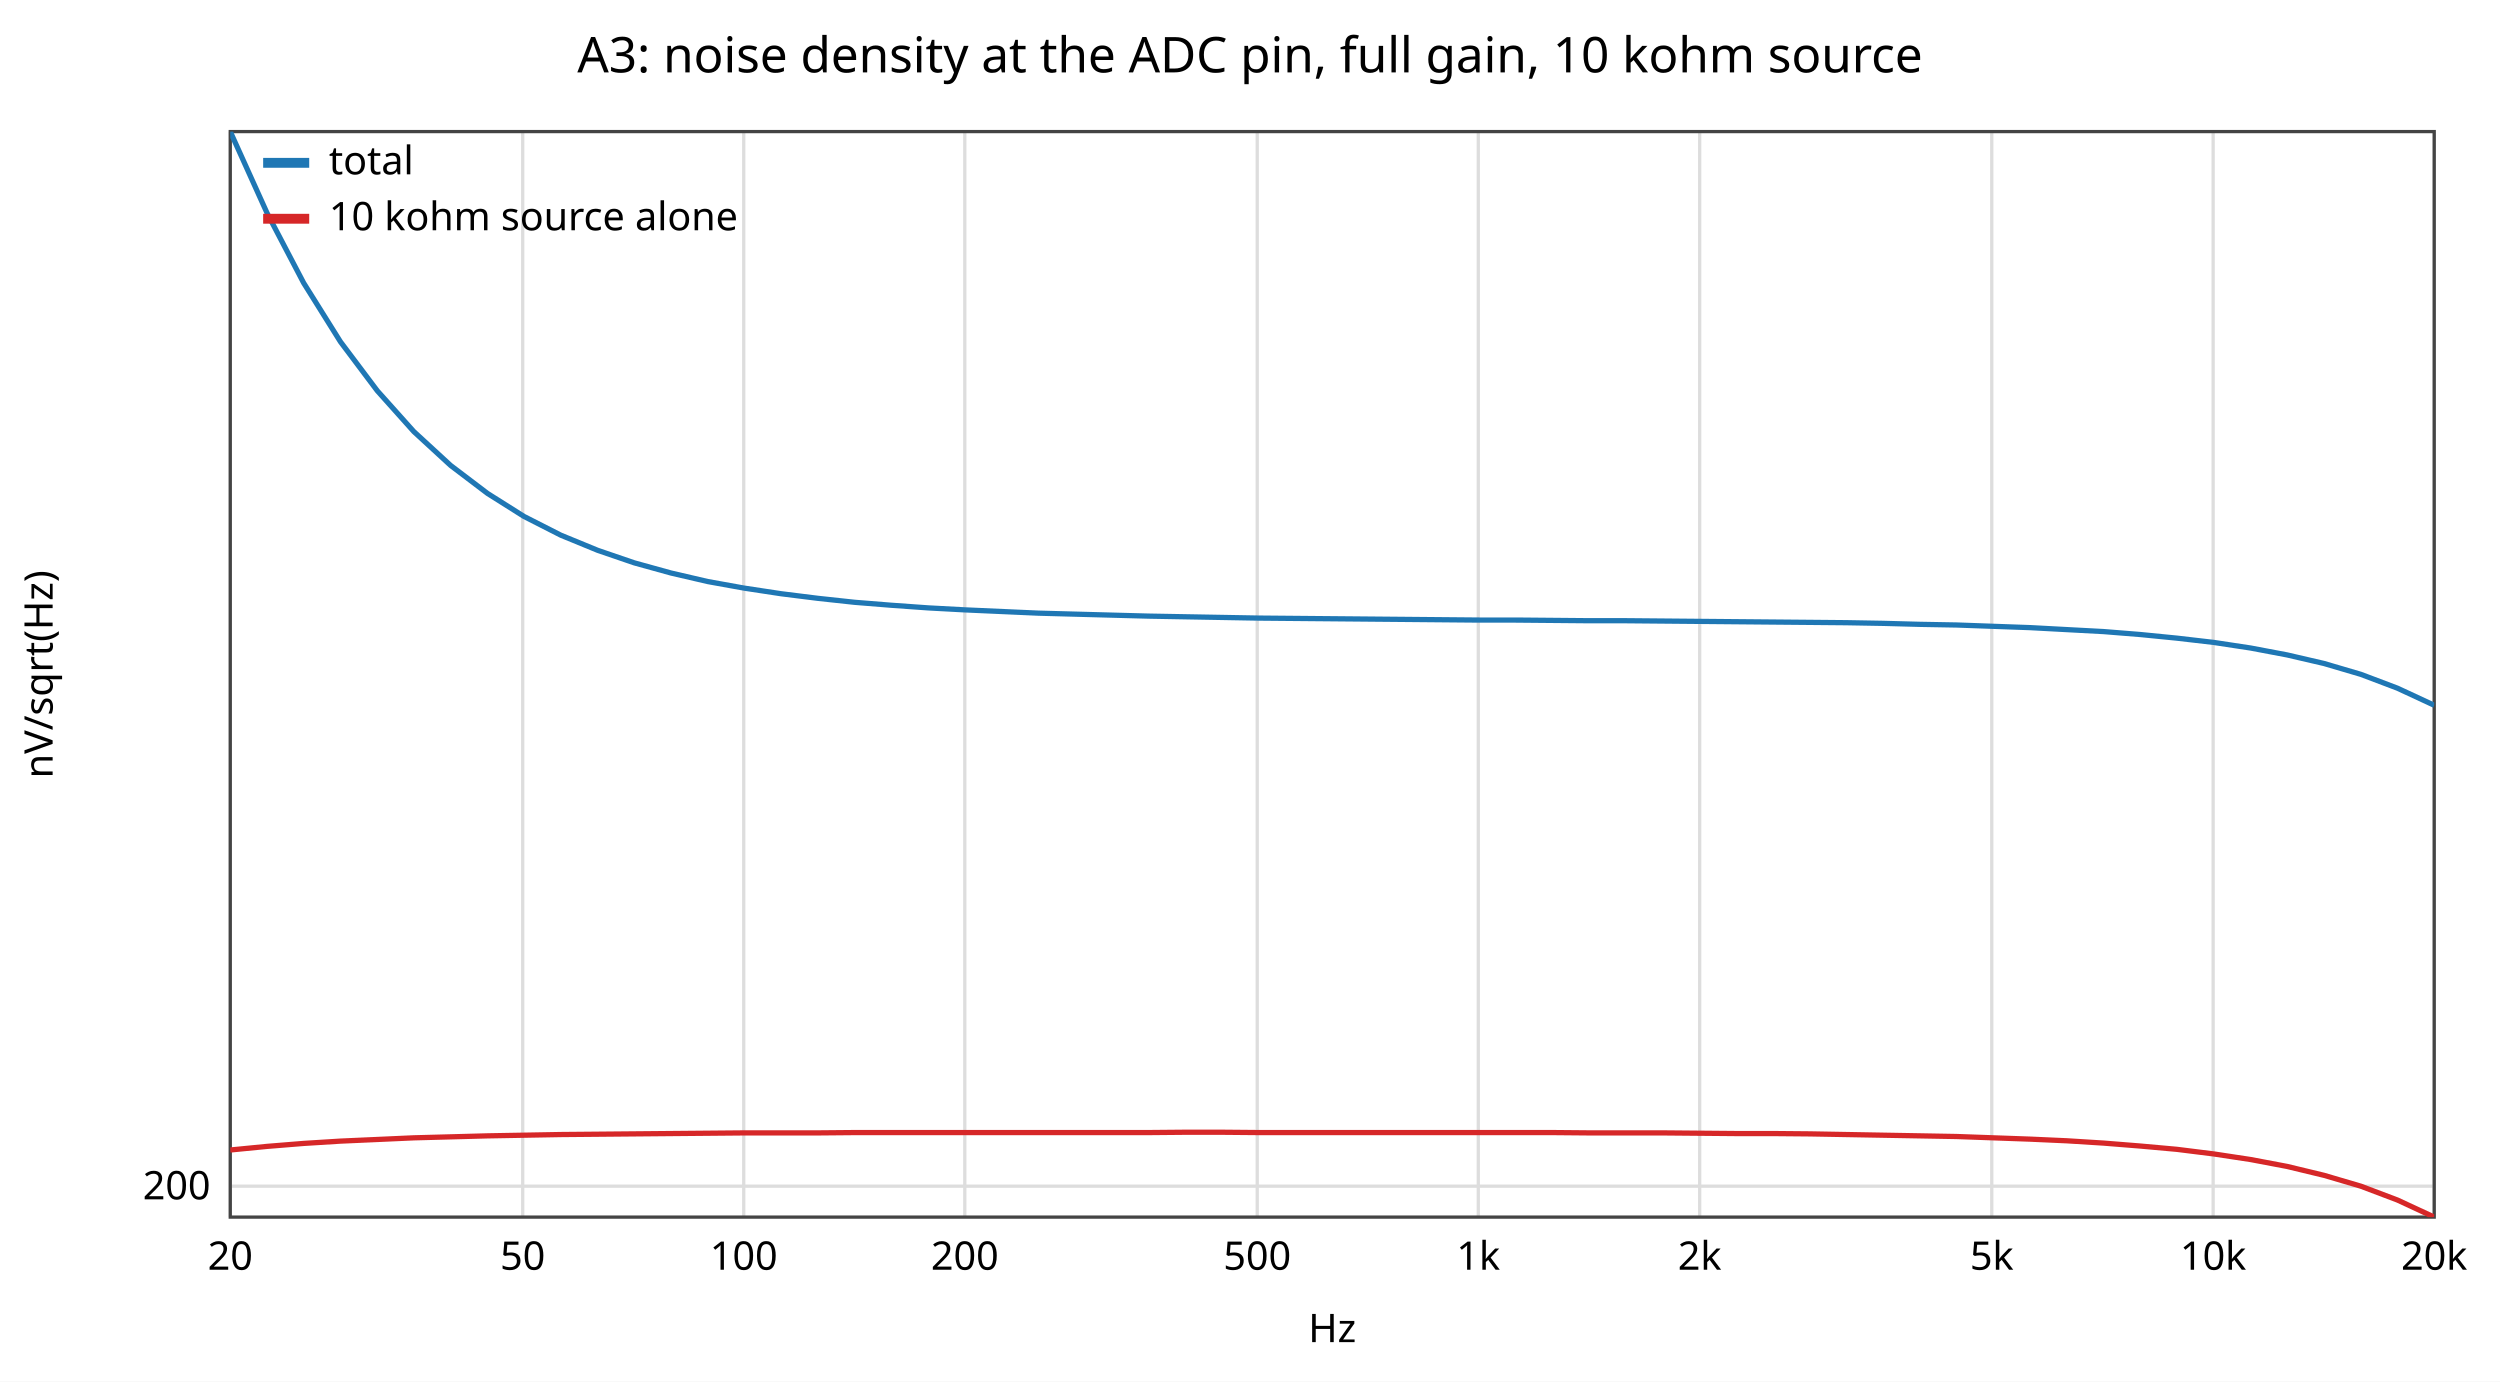
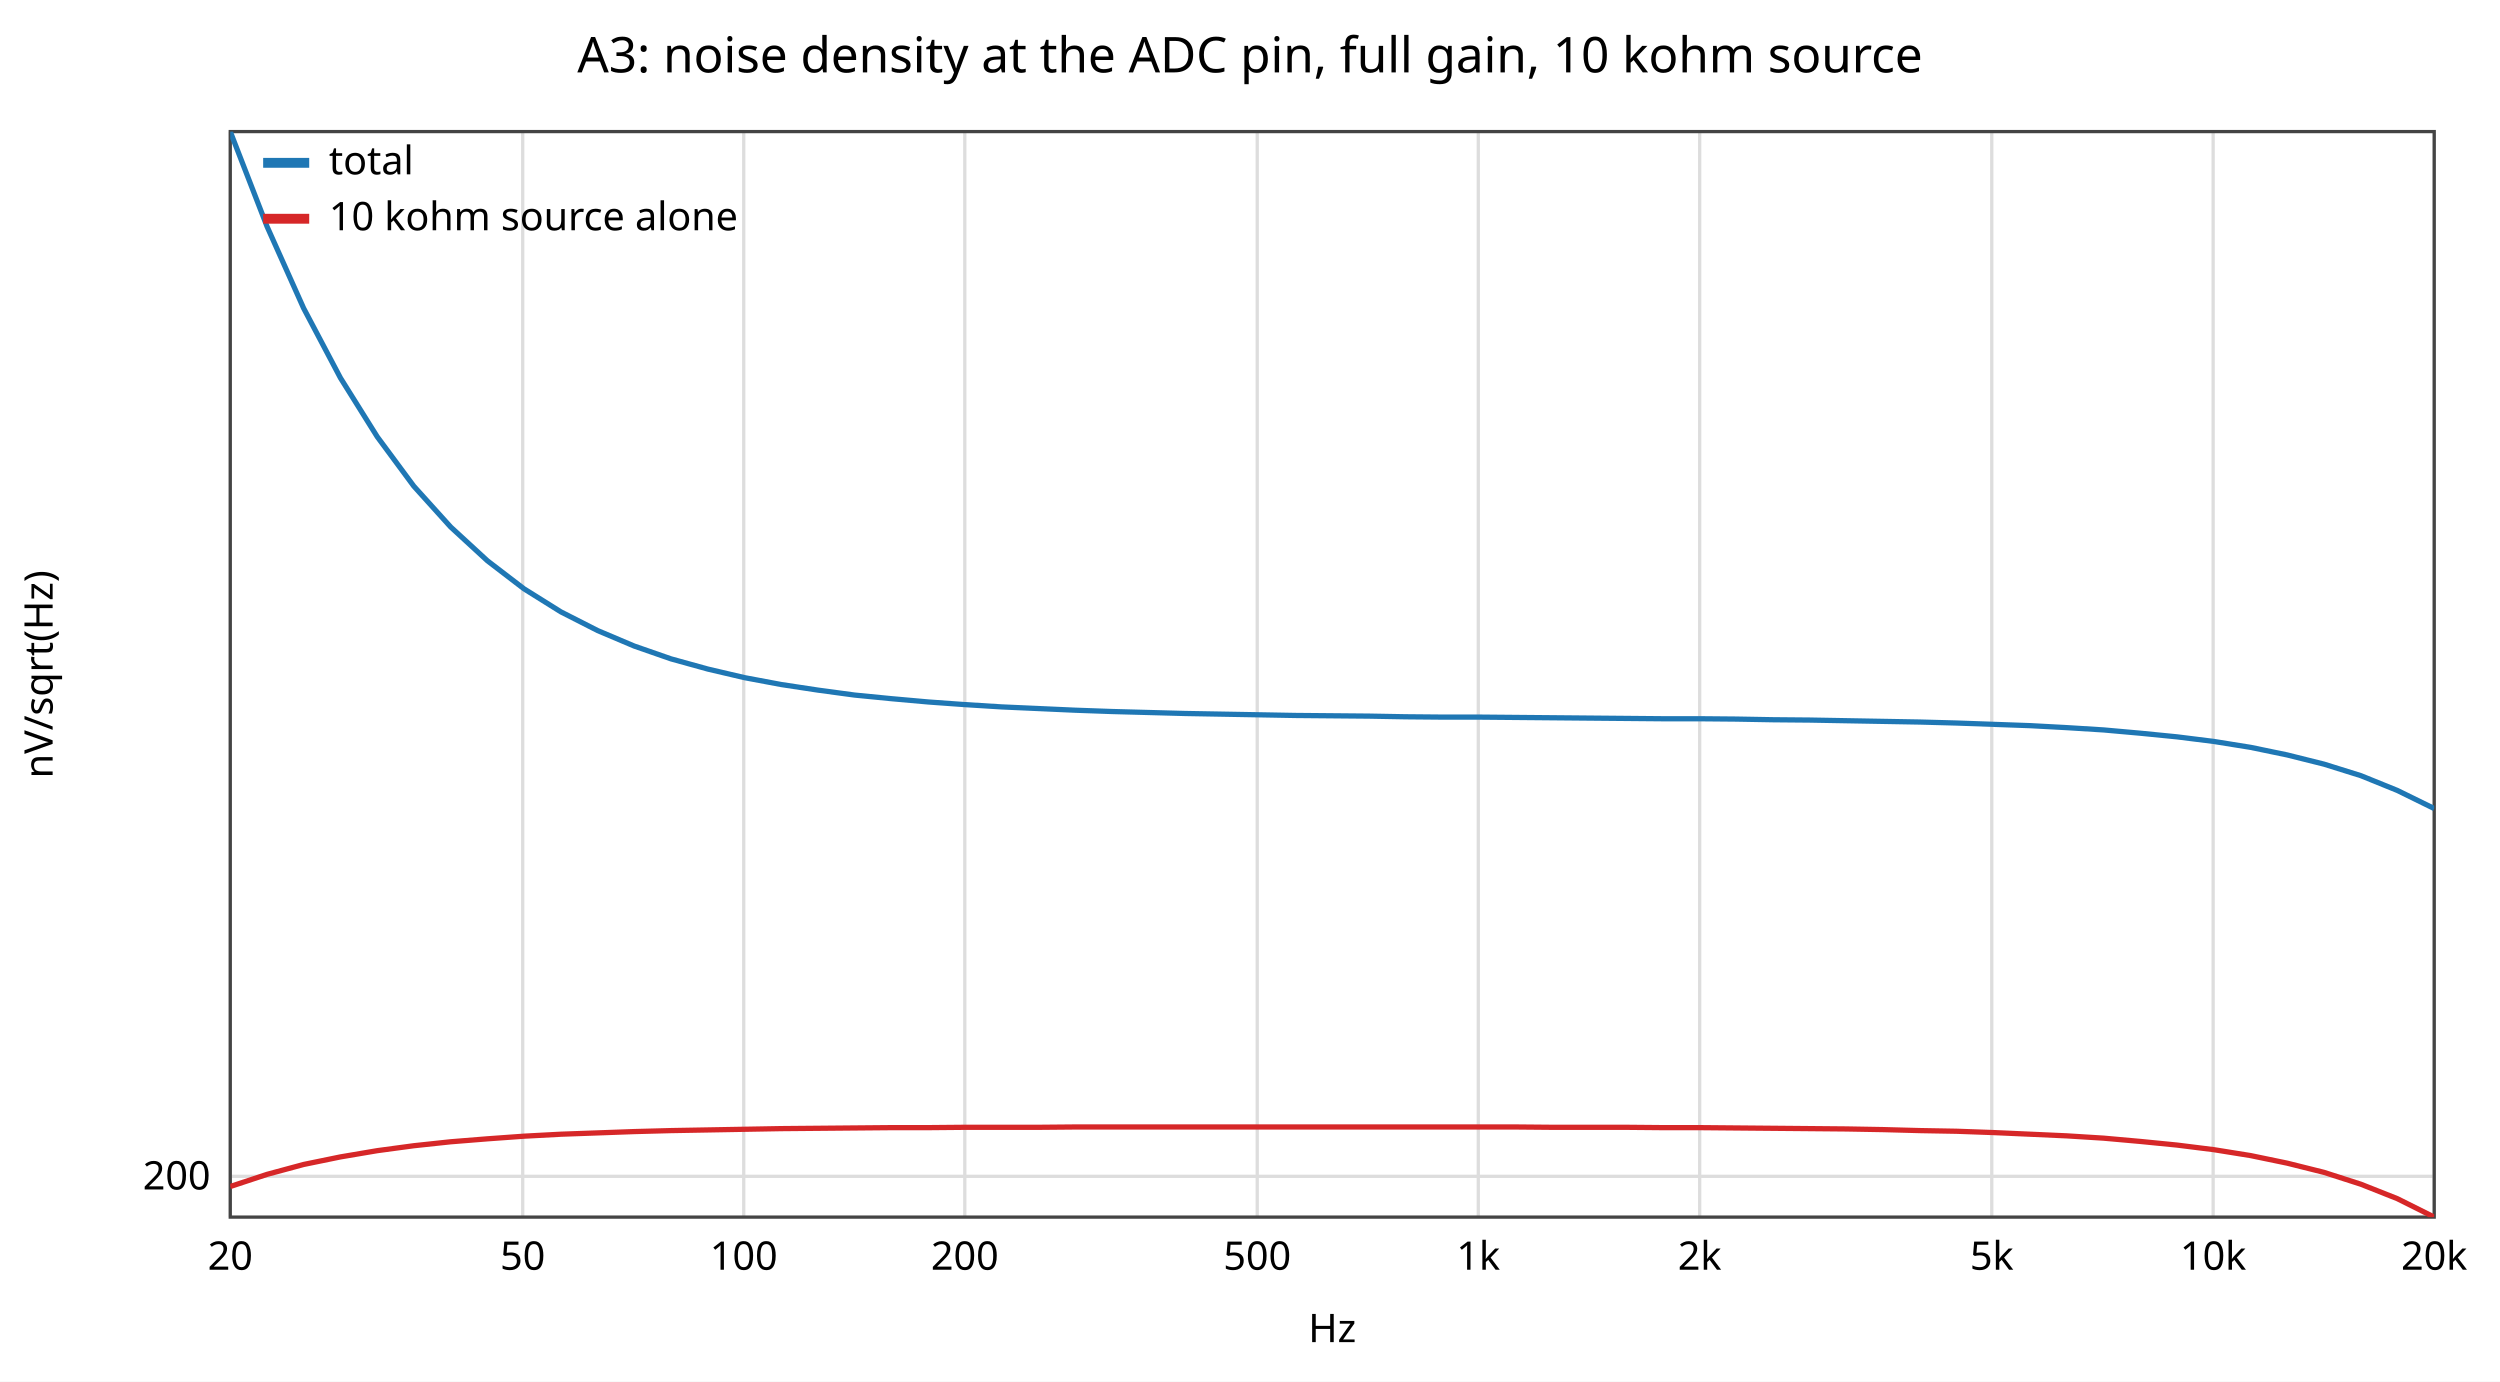
<svg xmlns="http://www.w3.org/2000/svg" width="760" height="420" font-family="sans-serif" font-size="12">
  <rect width="760" height="420" fill="white" />
  <text x="380.0" y="22" text-anchor="middle" font-size="15">A3: noise density at the ADC pin, full gain, 10 kohm source</text>
  <line x1="70.0" y1="40" x2="70.0" y2="370" stroke="#ddd" />
  <text x="70.0" y="386" text-anchor="middle">20</text>
  <line x1="158.9" y1="40" x2="158.9" y2="370" stroke="#ddd" />
  <text x="158.9" y="386" text-anchor="middle">50</text>
  <line x1="226.1" y1="40" x2="226.1" y2="370" stroke="#ddd" />
  <text x="226.1" y="386" text-anchor="middle">100</text>
  <line x1="293.3" y1="40" x2="293.3" y2="370" stroke="#ddd" />
  <text x="293.3" y="386" text-anchor="middle">200</text>
  <line x1="382.2" y1="40" x2="382.2" y2="370" stroke="#ddd" />
  <text x="382.2" y="386" text-anchor="middle">500</text>
  <line x1="449.4" y1="40" x2="449.4" y2="370" stroke="#ddd" />
  <text x="449.4" y="386" text-anchor="middle">1k</text>
  <line x1="516.7" y1="40" x2="516.7" y2="370" stroke="#ddd" />
  <text x="516.7" y="386" text-anchor="middle">2k</text>
  <line x1="605.5" y1="40" x2="605.5" y2="370" stroke="#ddd" />
  <text x="605.5" y="386" text-anchor="middle">5k</text>
  <line x1="672.8" y1="40" x2="672.8" y2="370" stroke="#ddd" />
  <text x="672.8" y="386" text-anchor="middle">10k</text>
  <line x1="740.0" y1="40" x2="740.0" y2="370" stroke="#ddd" />
  <text x="740.0" y="386" text-anchor="middle">20k</text>
-   <line x1="70" y1="360.6" x2="740" y2="360.6" stroke="#ddd" />
-   <text x="64" y="364.6" text-anchor="end">200</text>
+   <line x1="70" y1="357.6" x2="740" y2="357.6" stroke="#ddd" />
+   <text x="64" y="361.6" text-anchor="end">200</text>
  <rect x="70" y="40" width="670" height="330" fill="none" stroke="#444" />
  <text x="405.0" y="408" text-anchor="middle">Hz</text>
  <text transform="translate(16 205.0) rotate(-90)" text-anchor="middle">nV/sqrt(Hz)</text>
  <clipPath id="c">
    <rect x="70" y="40" width="670" height="330" />
  </clipPath>
-   <polyline clip-path="url(#c)" fill="none" stroke="#1f77b4" stroke-width="1.6" points="70.0,40.0 81.2,64.8 92.3,86.0 103.5,103.9 114.7,118.8 125.8,131.2 137.0,141.5 148.2,150.0 159.3,157.0 170.5,162.7 181.7,167.3 192.8,171.1 204.0,174.2 215.2,176.8 226.3,178.8 237.5,180.5 248.7,181.9 259.8,183.1 271.0,184.0 282.2,184.8 293.3,185.4 304.5,185.9 315.7,186.4 326.8,186.7 338.0,187.0 349.2,187.3 360.3,187.5 371.5,187.7 382.7,187.9 393.8,188.0 405.0,188.1 416.2,188.2 427.3,188.3 438.5,188.4 449.7,188.5 460.8,188.5 472.0,188.6 483.2,188.7 494.3,188.7 505.5,188.8 516.7,188.9 527.8,189.0 539.0,189.1 550.2,189.2 561.3,189.3 572.5,189.5 583.7,189.8 594.8,190.0 606.0,190.4 617.2,190.8 628.3,191.4 639.5,192.0 650.7,192.9 661.8,194.0 673.0,195.3 684.2,197.0 695.3,199.1 706.5,201.7 717.7,205.0 728.8,209.2 740.0,214.4" />
+   <polyline clip-path="url(#c)" fill="none" stroke="#1f77b4" stroke-width="1.6" points="70.0,40.0 81.2,68.9 92.3,93.7 103.5,114.9 114.7,132.8 125.8,147.8 137.0,160.2 148.2,170.5 159.3,179.0 170.5,186.0 181.7,191.7 192.8,196.4 204.0,200.3 215.2,203.4 226.3,206.0 237.5,208.1 248.7,209.8 259.8,211.3 271.0,212.4 282.2,213.4 293.3,214.2 304.5,214.9 315.7,215.4 326.8,215.9 338.0,216.3 349.2,216.6 360.3,216.9 371.5,217.1 382.7,217.3 393.8,217.5 405.0,217.6 416.2,217.7 427.3,217.9 438.5,218.0 449.7,218.0 460.8,218.1 472.0,218.2 483.2,218.3 494.3,218.4 505.5,218.5 516.7,218.5 527.8,218.6 539.0,218.8 550.2,218.9 561.3,219.1 572.5,219.3 583.7,219.5 594.8,219.8 606.0,220.2 617.2,220.6 628.3,221.2 639.5,221.9 650.7,222.9 661.8,224.0 673.0,225.4 684.2,227.2 695.3,229.5 706.5,232.3 717.7,235.8 728.8,240.3 740.0,245.8" />
  <rect x="80" y="48" width="14" height="3" fill="#1f77b4" />
  <text x="100" y="53">total</text>
-   <polyline clip-path="url(#c)" fill="none" stroke="#d62728" stroke-width="1.6" points="70.0,349.6 81.2,348.5 92.3,347.6 103.5,346.9 114.7,346.4 125.8,345.9 137.0,345.6 148.2,345.3 159.3,345.1 170.5,344.9 181.7,344.8 192.8,344.7 204.0,344.6 215.2,344.5 226.3,344.4 237.5,344.4 248.7,344.4 259.8,344.3 271.0,344.3 282.2,344.3 293.3,344.3 304.5,344.3 315.7,344.3 326.8,344.3 338.0,344.3 349.2,344.3 360.3,344.2 371.5,344.2 382.7,344.3 393.8,344.3 405.0,344.3 416.2,344.3 427.3,344.3 438.5,344.3 449.7,344.3 460.8,344.3 472.0,344.3 483.2,344.4 494.3,344.4 505.5,344.4 516.7,344.5 527.8,344.6 539.0,344.6 550.2,344.7 561.3,344.9 572.5,345.1 583.7,345.3 594.8,345.5 606.0,345.9 617.2,346.3 628.3,346.8 639.5,347.5 650.7,348.4 661.8,349.4 673.0,350.8 684.2,352.5 695.3,354.6 706.5,357.3 717.7,360.6 728.8,364.8 740.0,370.0" />
+   <polyline clip-path="url(#c)" fill="none" stroke="#d62728" stroke-width="1.6" points="70.0,360.7 81.2,357.0 92.3,354.0 103.5,351.7 114.7,349.8 125.8,348.3 137.0,347.1 148.2,346.2 159.3,345.4 170.5,344.8 181.7,344.4 192.8,344.0 204.0,343.7 215.2,343.5 226.3,343.3 237.5,343.1 248.7,343.0 259.8,342.9 271.0,342.8 282.2,342.8 293.3,342.7 304.5,342.7 315.7,342.7 326.8,342.6 338.0,342.6 349.2,342.6 360.3,342.6 371.5,342.6 382.7,342.6 393.8,342.6 405.0,342.6 416.2,342.6 427.3,342.6 438.5,342.6 449.7,342.6 460.8,342.6 472.0,342.7 483.2,342.7 494.3,342.7 505.5,342.8 516.7,342.8 527.8,342.9 539.0,343.0 550.2,343.1 561.3,343.2 572.5,343.4 583.7,343.7 594.8,343.9 606.0,344.3 617.2,344.8 628.3,345.3 639.5,346.0 650.7,347.0 661.8,348.1 673.0,349.5 684.2,351.3 695.3,353.6 706.5,356.4 717.7,360.0 728.8,364.4 740.0,370.0" />
  <rect x="80" y="65" width="14" height="3" fill="#d62728" />
  <text x="100" y="70">10 kohm source alone</text>
</svg>
